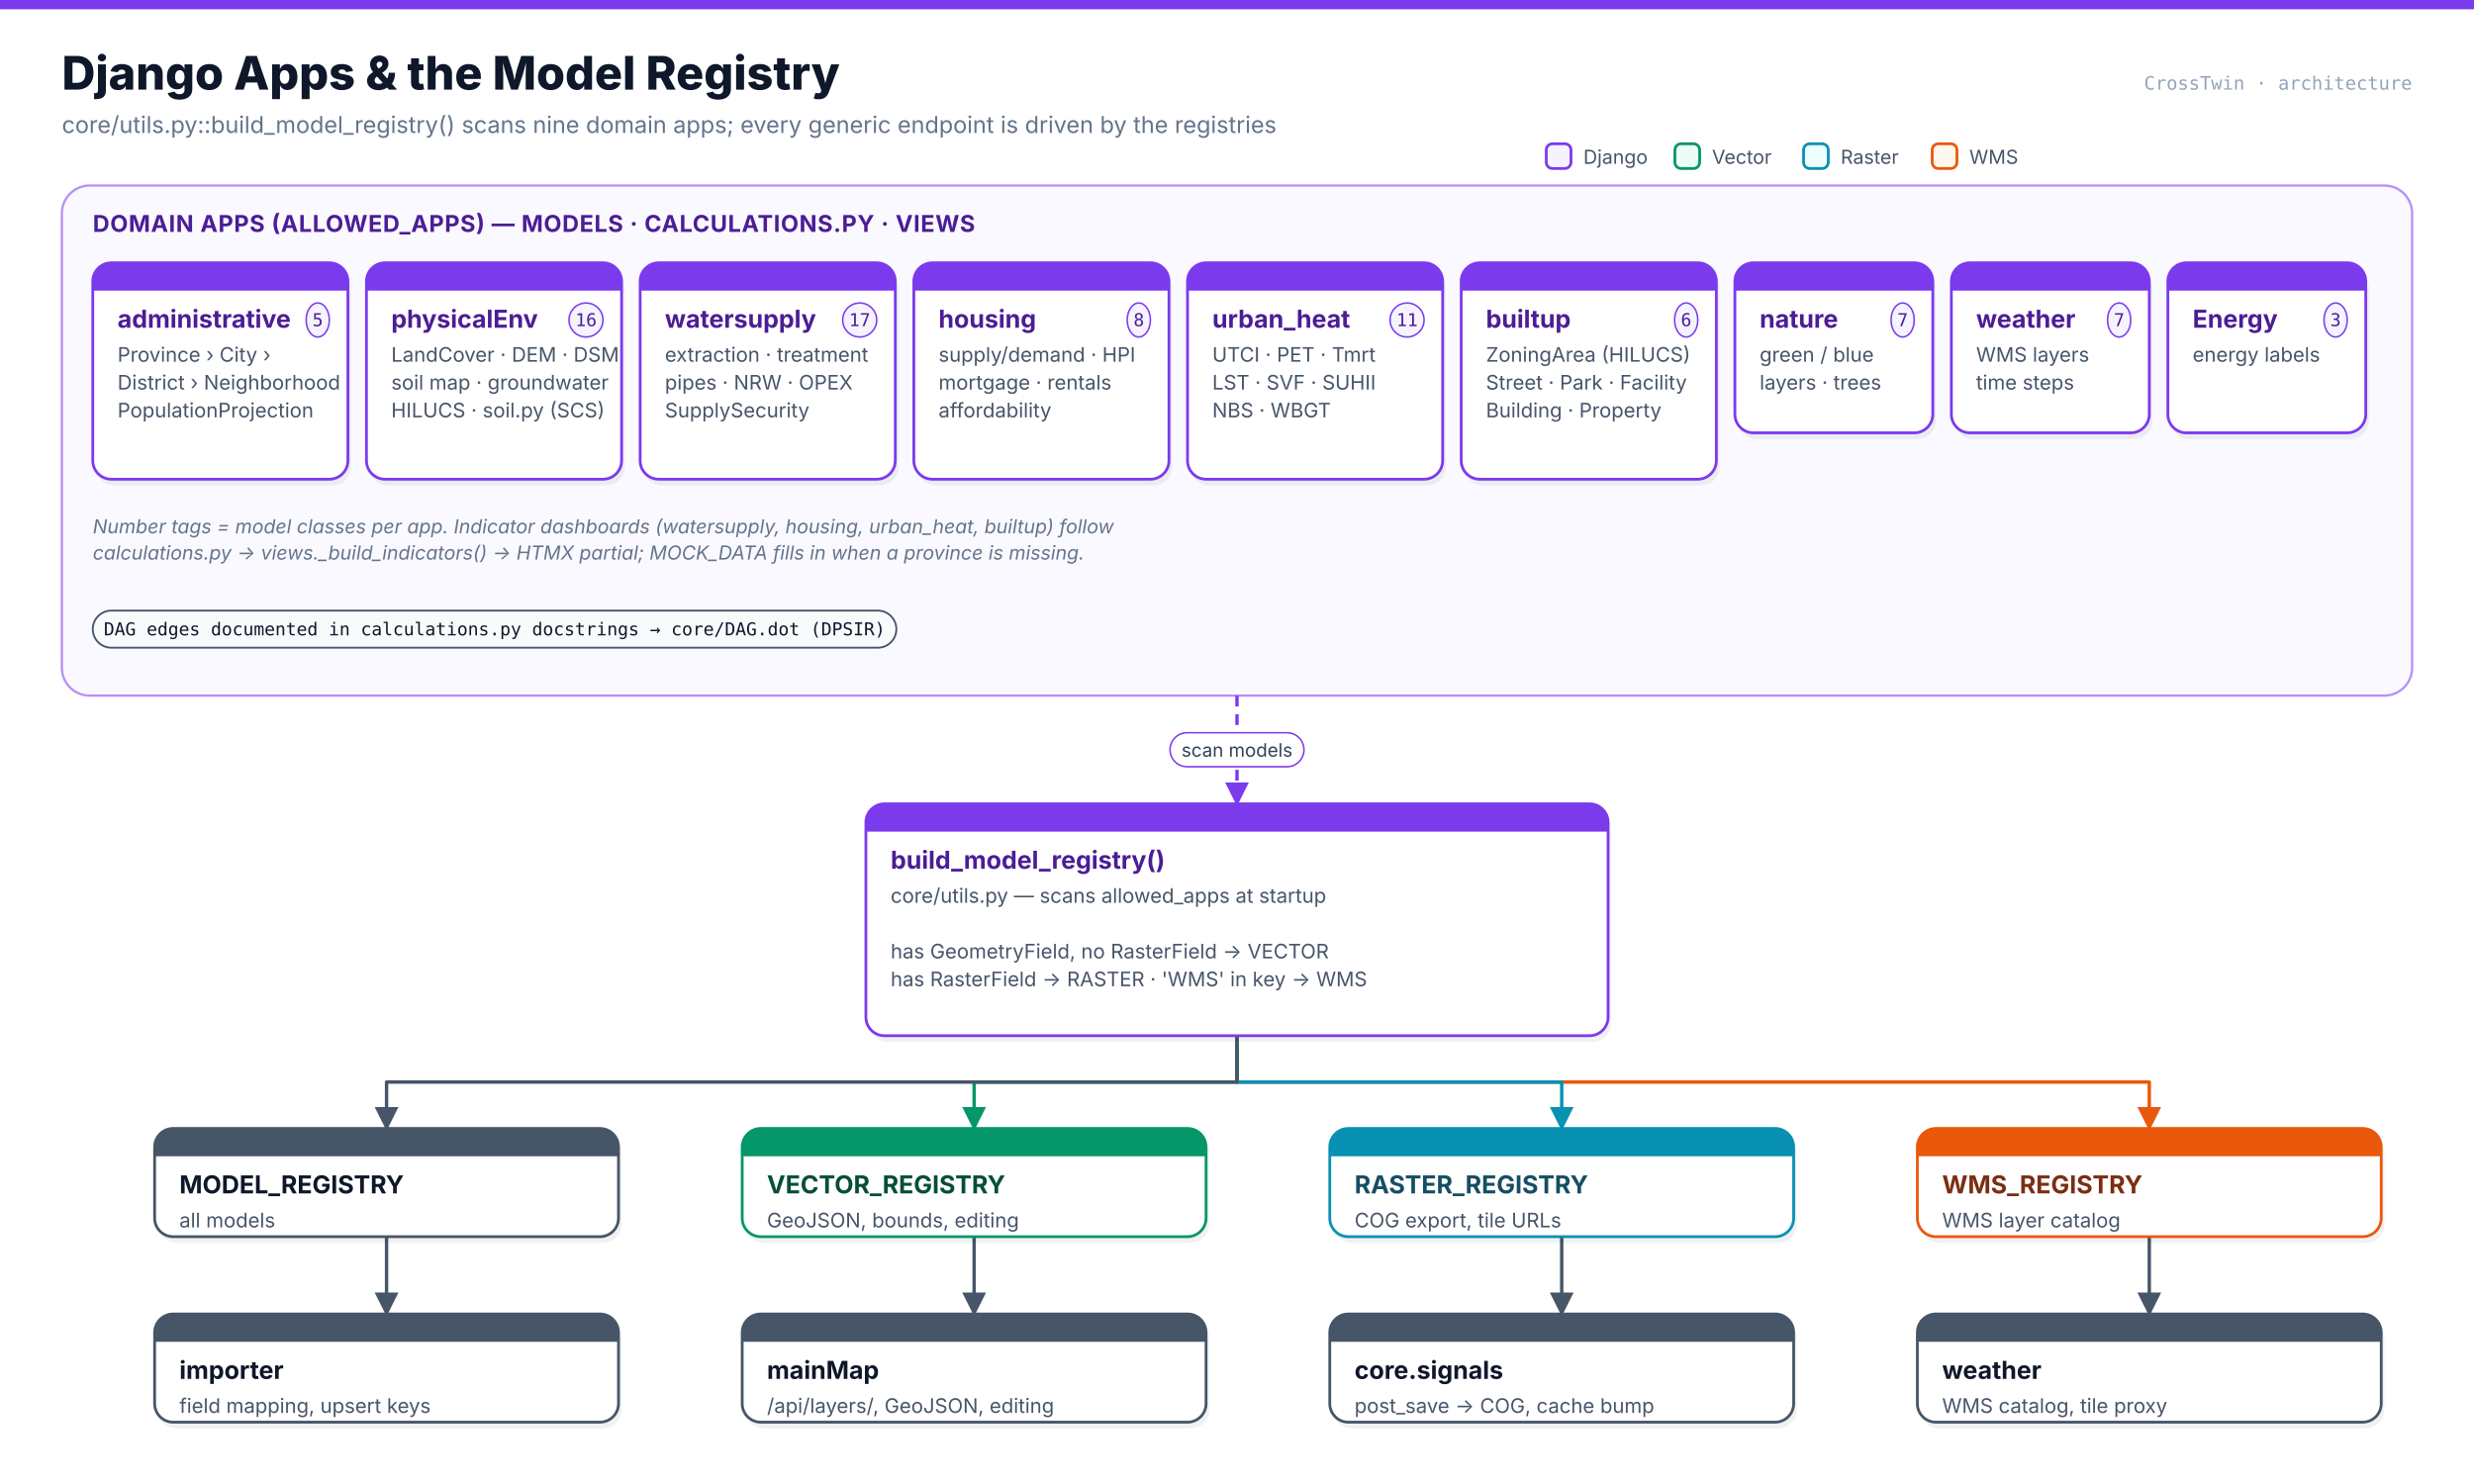
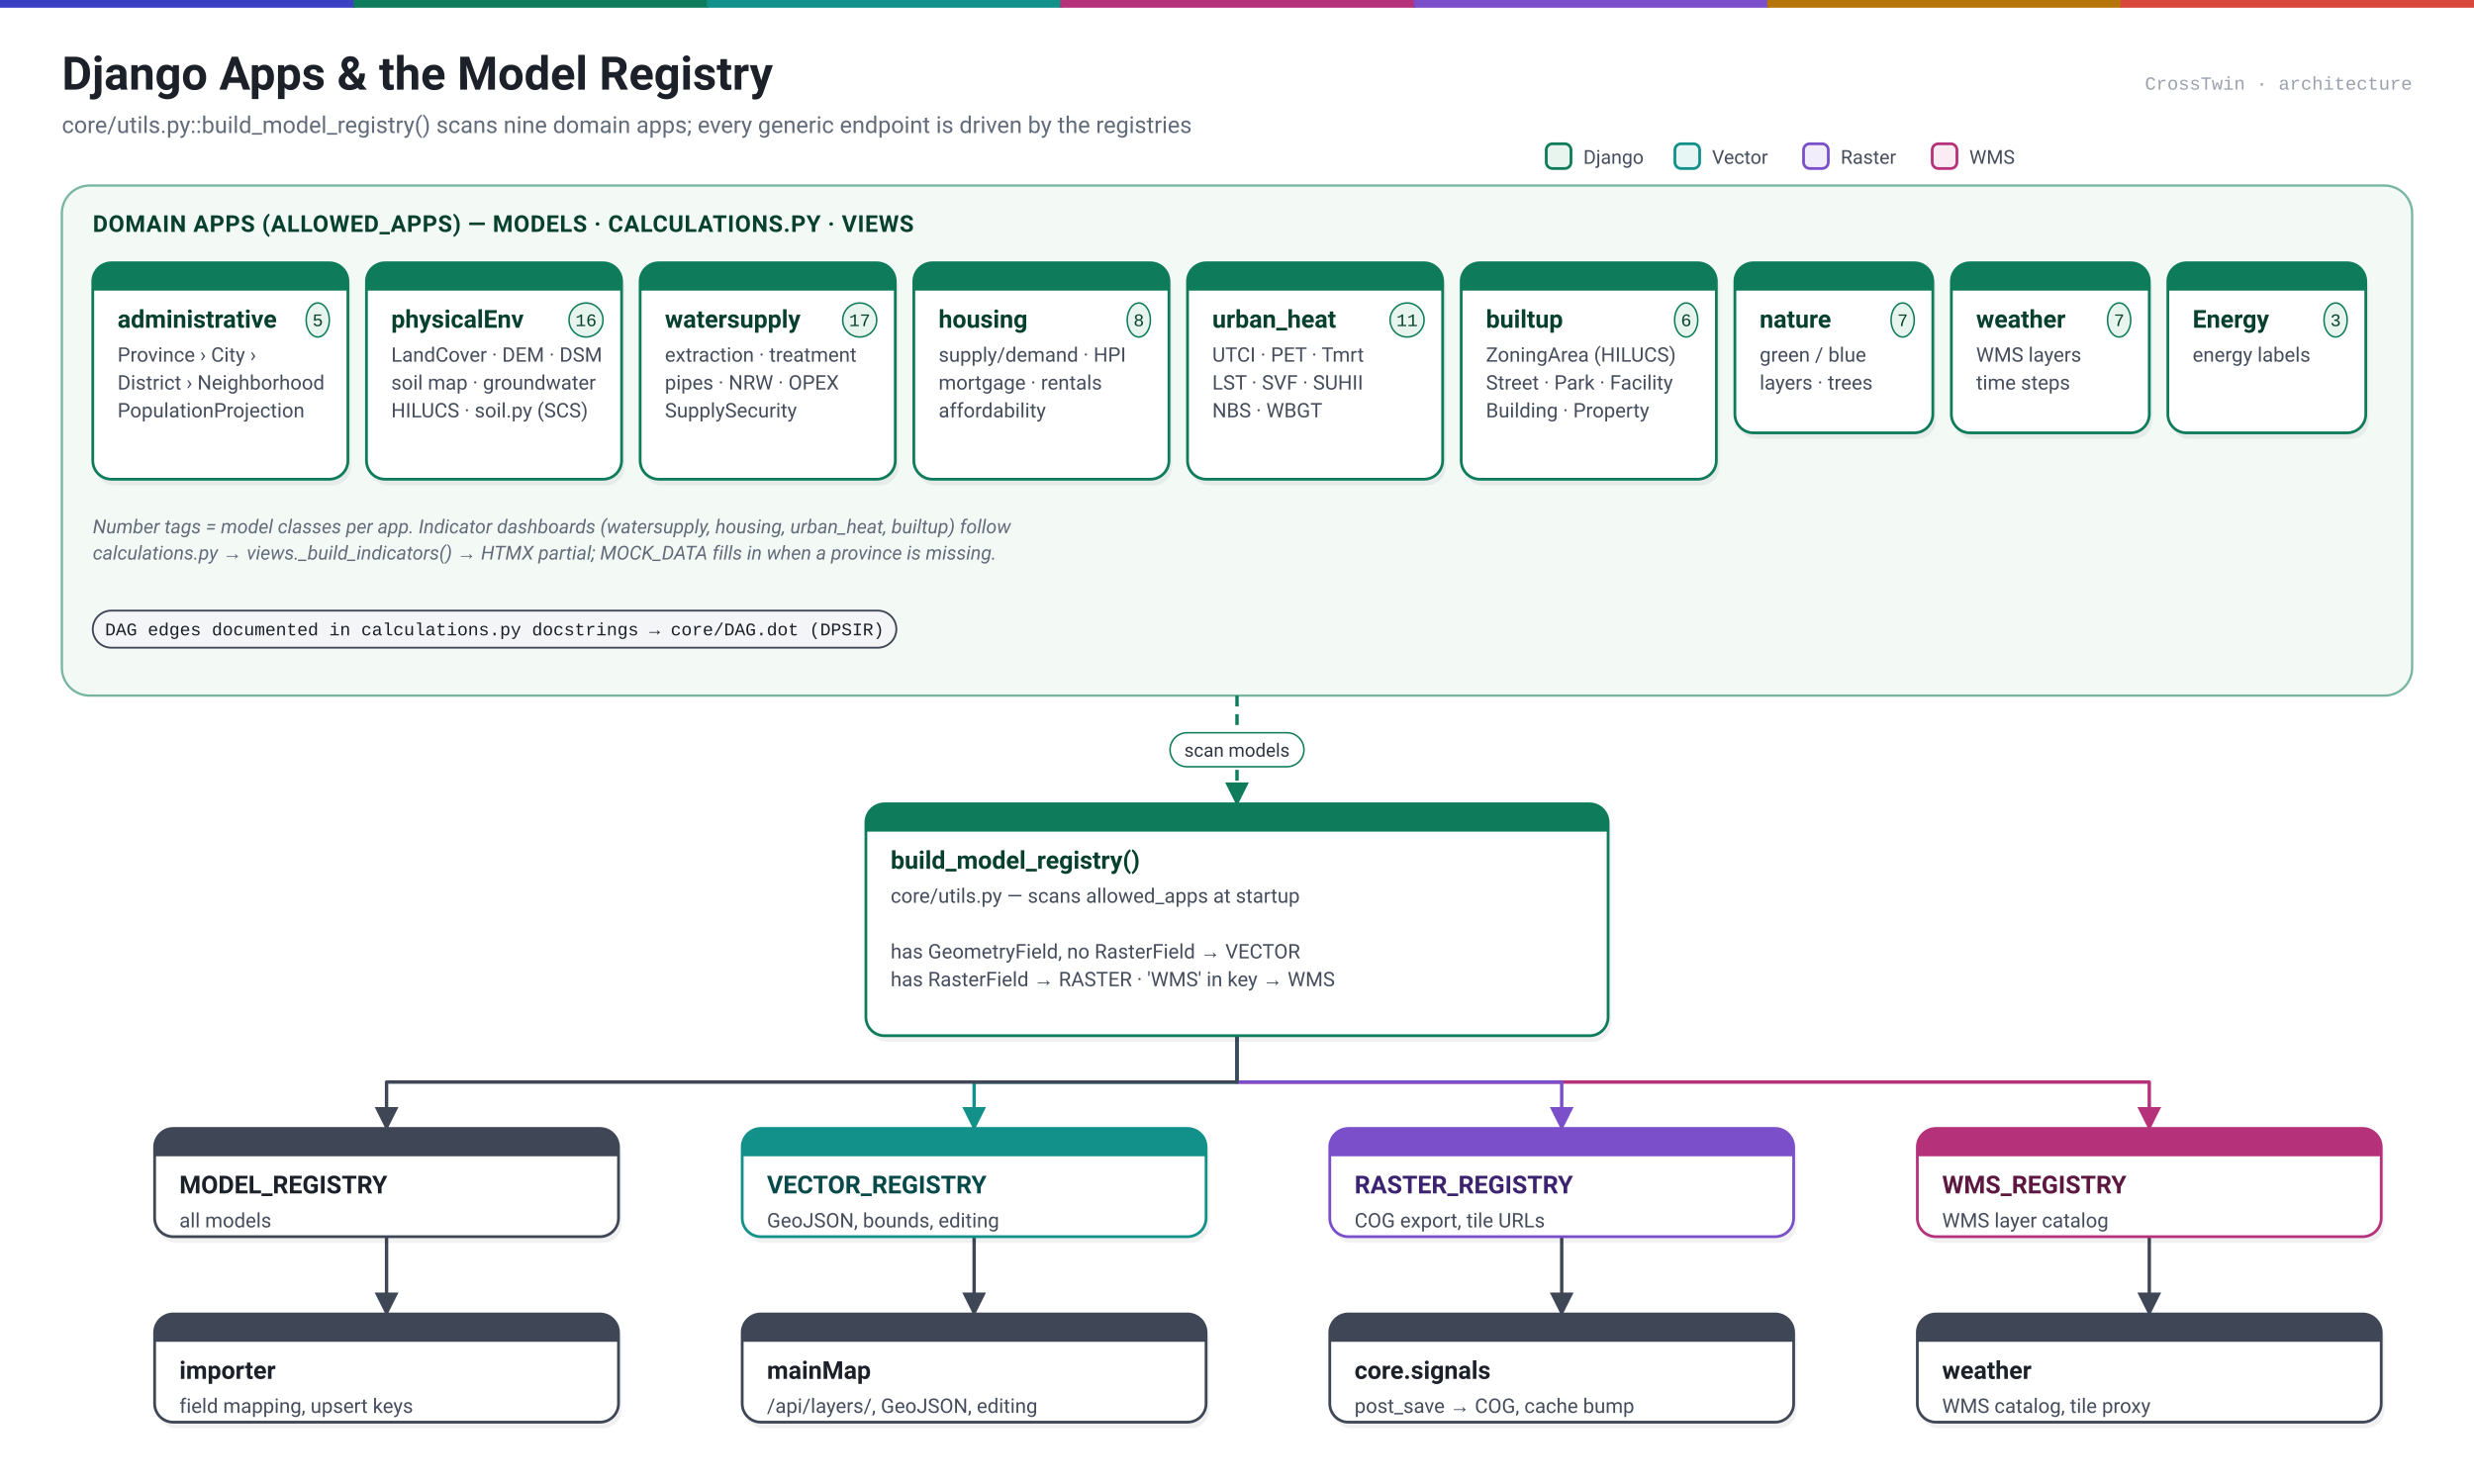
<svg xmlns="http://www.w3.org/2000/svg" viewBox="0 0 1600 960" width="1600" height="960" role="img" aria-label="Django Apps &amp; the Model Registry">
  <style>
-   .t { font-family:'Inter','Segoe UI',system-ui,-apple-system,sans-serif; }
-   .m { font-family:'IBM Plex Mono','Cascadia Code',Consolas,monospace; }
+   .t { font-family:'Roboto','Helvetica Neue','Arial',sans-serif; }
+   .m { font-family:'JetBrains Mono','Consolas','Courier New',monospace; }
  .flow { stroke-dasharray:7 5; animation:dash 1.2s linear infinite; }
  @keyframes dash { to { stroke-dashoffset:-24; } }
  @media (prefers-reduced-motion: reduce) { .flow { animation:none; } }
</style>
  <defs>
    <marker id="a-client" viewBox="0 0 10 10" refX="9" refY="5" markerWidth="7" markerHeight="7" orient="auto-start-reverse">
-       <path d="M0,0 L10,5 L0,10 z" fill="#2563eb" />
+       <path d="M0,0 L10,5 L0,10 z" fill="#3b3fc4" />
    </marker>
    <marker id="as-client" viewBox="0 0 10 10" refX="9" refY="5" markerWidth="7" markerHeight="7" orient="auto-start-reverse">
-       <path d="M0,0 L10,5 L0,10 z" fill="#2563eb" />
+       <path d="M0,0 L10,5 L0,10 z" fill="#3b3fc4" />
    </marker>
    <marker id="a-django" viewBox="0 0 10 10" refX="9" refY="5" markerWidth="7" markerHeight="7" orient="auto-start-reverse">
-       <path d="M0,0 L10,5 L0,10 z" fill="#7c3aed" />
+       <path d="M0,0 L10,5 L0,10 z" fill="#0e7c5a" />
    </marker>
    <marker id="as-django" viewBox="0 0 10 10" refX="9" refY="5" markerWidth="7" markerHeight="7" orient="auto-start-reverse">
-       <path d="M0,0 L10,5 L0,10 z" fill="#7c3aed" />
+       <path d="M0,0 L10,5 L0,10 z" fill="#0e7c5a" />
    </marker>
    <marker id="a-data" viewBox="0 0 10 10" refX="9" refY="5" markerWidth="7" markerHeight="7" orient="auto-start-reverse">
-       <path d="M0,0 L10,5 L0,10 z" fill="#059669" />
+       <path d="M0,0 L10,5 L0,10 z" fill="#12918a" />
    </marker>
    <marker id="as-data" viewBox="0 0 10 10" refX="9" refY="5" markerWidth="7" markerHeight="7" orient="auto-start-reverse">
-       <path d="M0,0 L10,5 L0,10 z" fill="#059669" />
+       <path d="M0,0 L10,5 L0,10 z" fill="#12918a" />
    </marker>
    <marker id="a-external" viewBox="0 0 10 10" refX="9" refY="5" markerWidth="7" markerHeight="7" orient="auto-start-reverse">
-       <path d="M0,0 L10,5 L0,10 z" fill="#ea580c" />
+       <path d="M0,0 L10,5 L0,10 z" fill="#b5317a" />
    </marker>
    <marker id="as-external" viewBox="0 0 10 10" refX="9" refY="5" markerWidth="7" markerHeight="7" orient="auto-start-reverse">
-       <path d="M0,0 L10,5 L0,10 z" fill="#ea580c" />
+       <path d="M0,0 L10,5 L0,10 z" fill="#b5317a" />
    </marker>
    <marker id="a-raster" viewBox="0 0 10 10" refX="9" refY="5" markerWidth="7" markerHeight="7" orient="auto-start-reverse">
-       <path d="M0,0 L10,5 L0,10 z" fill="#0891b2" />
+       <path d="M0,0 L10,5 L0,10 z" fill="#7b4fc9" />
    </marker>
    <marker id="as-raster" viewBox="0 0 10 10" refX="9" refY="5" markerWidth="7" markerHeight="7" orient="auto-start-reverse">
-       <path d="M0,0 L10,5 L0,10 z" fill="#0891b2" />
+       <path d="M0,0 L10,5 L0,10 z" fill="#7b4fc9" />
    </marker>
    <marker id="a-cache" viewBox="0 0 10 10" refX="9" refY="5" markerWidth="7" markerHeight="7" orient="auto-start-reverse">
-       <path d="M0,0 L10,5 L0,10 z" fill="#d97706" />
+       <path d="M0,0 L10,5 L0,10 z" fill="#b5750a" />
    </marker>
    <marker id="as-cache" viewBox="0 0 10 10" refX="9" refY="5" markerWidth="7" markerHeight="7" orient="auto-start-reverse">
-       <path d="M0,0 L10,5 L0,10 z" fill="#d97706" />
+       <path d="M0,0 L10,5 L0,10 z" fill="#b5750a" />
    </marker>
    <marker id="a-signal" viewBox="0 0 10 10" refX="9" refY="5" markerWidth="7" markerHeight="7" orient="auto-start-reverse">
-       <path d="M0,0 L10,5 L0,10 z" fill="#e11d48" />
+       <path d="M0,0 L10,5 L0,10 z" fill="#d9473a" />
    </marker>
    <marker id="as-signal" viewBox="0 0 10 10" refX="9" refY="5" markerWidth="7" markerHeight="7" orient="auto-start-reverse">
-       <path d="M0,0 L10,5 L0,10 z" fill="#e11d48" />
+       <path d="M0,0 L10,5 L0,10 z" fill="#d9473a" />
    </marker>
    <marker id="a-neutral" viewBox="0 0 10 10" refX="9" refY="5" markerWidth="7" markerHeight="7" orient="auto-start-reverse">
-       <path d="M0,0 L10,5 L0,10 z" fill="#475569" />
+       <path d="M0,0 L10,5 L0,10 z" fill="#3f4756" />
    </marker>
    <marker id="as-neutral" viewBox="0 0 10 10" refX="9" refY="5" markerWidth="7" markerHeight="7" orient="auto-start-reverse">
-       <path d="M0,0 L10,5 L0,10 z" fill="#475569" />
+       <path d="M0,0 L10,5 L0,10 z" fill="#3f4756" />
    </marker>
  </defs>
  <rect width="1600" height="960" fill="#ffffff" />
-   <rect width="1600" height="6" fill="#7c3aed" />
-   <text class="t" x="40" y="58" font-size="30" font-weight="800" fill="#0f172a">Django Apps &amp; the Model Registry</text>
-   <text class="t" x="40" y="86" font-size="15" fill="#64748b">core/utils.py::build_model_registry() scans nine domain apps; every generic endpoint is driven by the registries</text>
-   <text class="m" x="1560" y="58" font-size="12" fill="#94a3b8" text-anchor="end">CrossTwin · architecture</text>
-   <rect x="40" y="120" width="1520" height="330" rx="18" fill="#f5f3ff" fill-opacity="0.55" stroke="#7c3aed" stroke-opacity="0.55" stroke-width="1.5" />
-   <text class="t" x="60" y="150" font-size="15" font-weight="700" fill="#4c1d95" letter-spacing="0.4">DOMAIN APPS (ALLOWED_APPS)  —  MODELS · CALCULATIONS.PY · VIEWS</text>
-   <path d="M1390,800 L1390,850" fill="none" stroke="#475569" stroke-width="2.2" stroke-linejoin="round" marker-end="url(#a-neutral)" />
-   <path d="M1010,800 L1010,850" fill="none" stroke="#475569" stroke-width="2.2" stroke-linejoin="round" marker-end="url(#a-neutral)" />
-   <path d="M630,800 L630,850" fill="none" stroke="#475569" stroke-width="2.2" stroke-linejoin="round" marker-end="url(#a-neutral)" />
-   <path d="M250,800 L250,850" fill="none" stroke="#475569" stroke-width="2.2" stroke-linejoin="round" marker-end="url(#a-neutral)" />
-   <path d="M800,450 L800,520" fill="none" stroke="#7c3aed" stroke-width="2.2" stroke-linejoin="round" class="flow" marker-end="url(#a-django)" />
-   <path d="M800,670 L800,700 L1390,700 L1390,730" fill="none" stroke="#ea580c" stroke-width="2.2" stroke-linejoin="round" marker-end="url(#a-external)" />
-   <path d="M800,670 L800,700 L1010,700 L1010,730" fill="none" stroke="#0891b2" stroke-width="2.2" stroke-linejoin="round" marker-end="url(#a-raster)" />
-   <path d="M800,670 L800,700 L630,700 L630,730" fill="none" stroke="#059669" stroke-width="2.2" stroke-linejoin="round" marker-end="url(#a-data)" />
-   <path d="M800,670 L800,700 L250,700 L250,730" fill="none" stroke="#475569" stroke-width="2.2" stroke-linejoin="round" marker-end="url(#a-neutral)" />
-   <rect x="62" y="174" width="165" height="140" rx="12" fill="#0f172a" fill-opacity="0.06" />
-   <rect x="60" y="170" width="165" height="140" rx="12" fill="#fff" stroke="#7c3aed" stroke-width="1.8" />
-   <path d="M72,170 h141 a12,12 0 0 1 12,12 v6 h-165 v-6 a12,12 0 0 1 12,-12 z" fill="#7c3aed" />
-   <text class="t" x="76" y="212" font-size="16" font-weight="700" fill="#4c1d95">administrative</text>
-   <rect x="198" y="196" width="15" height="22" rx="11" fill="#f5f3ff" stroke="#7c3aed" stroke-width="1" />
-   <text class="m" x="205.5" y="211" font-size="11.5" fill="#4c1d95" text-anchor="middle">5</text>
-   <text class="t" x="76" y="234" font-size="13" fill="#475569">Province › City ›</text>
-   <text class="t" x="76" y="252" font-size="13" fill="#475569">District › Neighborhood</text>
-   <text class="t" x="76" y="270" font-size="13" fill="#475569">PopulationProjection</text>
-   <rect x="239" y="174" width="165" height="140" rx="12" fill="#0f172a" fill-opacity="0.06" />
-   <rect x="237" y="170" width="165" height="140" rx="12" fill="#fff" stroke="#7c3aed" stroke-width="1.8" />
-   <path d="M249,170 h141 a12,12 0 0 1 12,12 v6 h-165 v-6 a12,12 0 0 1 12,-12 z" fill="#7c3aed" />
-   <text class="t" x="253" y="212" font-size="16" font-weight="700" fill="#4c1d95">physicalEnv</text>
-   <rect x="368" y="196" width="22" height="22" rx="11" fill="#f5f3ff" stroke="#7c3aed" stroke-width="1" />
-   <text class="m" x="379.0" y="211" font-size="11.5" fill="#4c1d95" text-anchor="middle">16</text>
-   <text class="t" x="253" y="234" font-size="13" fill="#475569">LandCover · DEM · DSM</text>
-   <text class="t" x="253" y="252" font-size="13" fill="#475569">soil map · groundwater</text>
-   <text class="t" x="253" y="270" font-size="13" fill="#475569">HILUCS · soil.py (SCS)</text>
-   <rect x="416" y="174" width="165" height="140" rx="12" fill="#0f172a" fill-opacity="0.06" />
-   <rect x="414" y="170" width="165" height="140" rx="12" fill="#fff" stroke="#7c3aed" stroke-width="1.8" />
-   <path d="M426,170 h141 a12,12 0 0 1 12,12 v6 h-165 v-6 a12,12 0 0 1 12,-12 z" fill="#7c3aed" />
-   <text class="t" x="430" y="212" font-size="16" font-weight="700" fill="#4c1d95">watersupply</text>
-   <rect x="545" y="196" width="22" height="22" rx="11" fill="#f5f3ff" stroke="#7c3aed" stroke-width="1" />
-   <text class="m" x="556.0" y="211" font-size="11.5" fill="#4c1d95" text-anchor="middle">17</text>
-   <text class="t" x="430" y="234" font-size="13" fill="#475569">extraction · treatment</text>
-   <text class="t" x="430" y="252" font-size="13" fill="#475569">pipes · NRW · OPEX</text>
-   <text class="t" x="430" y="270" font-size="13" fill="#475569">SupplySecurity</text>
-   <rect x="593" y="174" width="165" height="140" rx="12" fill="#0f172a" fill-opacity="0.06" />
-   <rect x="591" y="170" width="165" height="140" rx="12" fill="#fff" stroke="#7c3aed" stroke-width="1.8" />
-   <path d="M603,170 h141 a12,12 0 0 1 12,12 v6 h-165 v-6 a12,12 0 0 1 12,-12 z" fill="#7c3aed" />
-   <text class="t" x="607" y="212" font-size="16" font-weight="700" fill="#4c1d95">housing</text>
-   <rect x="729" y="196" width="15" height="22" rx="11" fill="#f5f3ff" stroke="#7c3aed" stroke-width="1" />
-   <text class="m" x="736.5" y="211" font-size="11.5" fill="#4c1d95" text-anchor="middle">8</text>
-   <text class="t" x="607" y="234" font-size="13" fill="#475569">supply/demand · HPI</text>
-   <text class="t" x="607" y="252" font-size="13" fill="#475569">mortgage · rentals</text>
-   <text class="t" x="607" y="270" font-size="13" fill="#475569">affordability</text>
-   <rect x="770" y="174" width="165" height="140" rx="12" fill="#0f172a" fill-opacity="0.06" />
-   <rect x="768" y="170" width="165" height="140" rx="12" fill="#fff" stroke="#7c3aed" stroke-width="1.8" />
-   <path d="M780,170 h141 a12,12 0 0 1 12,12 v6 h-165 v-6 a12,12 0 0 1 12,-12 z" fill="#7c3aed" />
-   <text class="t" x="784" y="212" font-size="16" font-weight="700" fill="#4c1d95">urban_heat</text>
-   <rect x="899" y="196" width="22" height="22" rx="11" fill="#f5f3ff" stroke="#7c3aed" stroke-width="1" />
-   <text class="m" x="910.0" y="211" font-size="11.5" fill="#4c1d95" text-anchor="middle">11</text>
-   <text class="t" x="784" y="234" font-size="13" fill="#475569">UTCI · PET · Tmrt</text>
-   <text class="t" x="784" y="252" font-size="13" fill="#475569">LST · SVF · SUHII</text>
-   <text class="t" x="784" y="270" font-size="13" fill="#475569">NBS · WBGT</text>
-   <rect x="947" y="174" width="165" height="140" rx="12" fill="#0f172a" fill-opacity="0.06" />
-   <rect x="945" y="170" width="165" height="140" rx="12" fill="#fff" stroke="#7c3aed" stroke-width="1.8" />
-   <path d="M957,170 h141 a12,12 0 0 1 12,12 v6 h-165 v-6 a12,12 0 0 1 12,-12 z" fill="#7c3aed" />
-   <text class="t" x="961" y="212" font-size="16" font-weight="700" fill="#4c1d95">builtup</text>
-   <rect x="1083" y="196" width="15" height="22" rx="11" fill="#f5f3ff" stroke="#7c3aed" stroke-width="1" />
-   <text class="m" x="1090.5" y="211" font-size="11.5" fill="#4c1d95" text-anchor="middle">6</text>
-   <text class="t" x="961" y="234" font-size="13" fill="#475569">ZoningArea (HILUCS)</text>
-   <text class="t" x="961" y="252" font-size="13" fill="#475569">Street · Park · Facility</text>
-   <text class="t" x="961" y="270" font-size="13" fill="#475569">Building · Property</text>
-   <rect x="1124" y="174" width="128" height="110" rx="12" fill="#0f172a" fill-opacity="0.06" />
-   <rect x="1122" y="170" width="128" height="110" rx="12" fill="#fff" stroke="#7c3aed" stroke-width="1.8" />
-   <path d="M1134,170 h104 a12,12 0 0 1 12,12 v6 h-128 v-6 a12,12 0 0 1 12,-12 z" fill="#7c3aed" />
-   <text class="t" x="1138" y="212" font-size="16" font-weight="700" fill="#4c1d95">nature</text>
-   <rect x="1223" y="196" width="15" height="22" rx="11" fill="#f5f3ff" stroke="#7c3aed" stroke-width="1" />
-   <text class="m" x="1230.5" y="211" font-size="11.5" fill="#4c1d95" text-anchor="middle">7</text>
-   <text class="t" x="1138" y="234" font-size="13" fill="#475569">green / blue</text>
-   <text class="t" x="1138" y="252" font-size="13" fill="#475569">layers · trees</text>
-   <rect x="1264" y="174" width="128" height="110" rx="12" fill="#0f172a" fill-opacity="0.06" />
-   <rect x="1262" y="170" width="128" height="110" rx="12" fill="#fff" stroke="#7c3aed" stroke-width="1.8" />
-   <path d="M1274,170 h104 a12,12 0 0 1 12,12 v6 h-128 v-6 a12,12 0 0 1 12,-12 z" fill="#7c3aed" />
-   <text class="t" x="1278" y="212" font-size="16" font-weight="700" fill="#4c1d95">weather</text>
-   <rect x="1363" y="196" width="15" height="22" rx="11" fill="#f5f3ff" stroke="#7c3aed" stroke-width="1" />
-   <text class="m" x="1370.5" y="211" font-size="11.5" fill="#4c1d95" text-anchor="middle">7</text>
-   <text class="t" x="1278" y="234" font-size="13" fill="#475569">WMS layers</text>
-   <text class="t" x="1278" y="252" font-size="13" fill="#475569">time steps</text>
-   <rect x="1404" y="174" width="128" height="110" rx="12" fill="#0f172a" fill-opacity="0.06" />
-   <rect x="1402" y="170" width="128" height="110" rx="12" fill="#fff" stroke="#7c3aed" stroke-width="1.8" />
-   <path d="M1414,170 h104 a12,12 0 0 1 12,12 v6 h-128 v-6 a12,12 0 0 1 12,-12 z" fill="#7c3aed" />
-   <text class="t" x="1418" y="212" font-size="16" font-weight="700" fill="#4c1d95">Energy</text>
-   <rect x="1503" y="196" width="15" height="22" rx="11" fill="#f5f3ff" stroke="#7c3aed" stroke-width="1" />
-   <text class="m" x="1510.5" y="211" font-size="11.5" fill="#4c1d95" text-anchor="middle">3</text>
-   <text class="t" x="1418" y="234" font-size="13" fill="#475569">energy labels</text>
-   <rect x="60" y="395" width="519.7" height="24" rx="12" fill="#f8fafc" stroke="#475569" stroke-width="1.2" />
-   <text class="m" x="319.85" y="411" font-size="11.5" fill="#0f172a" text-anchor="middle">DAG edges documented in calculations.py docstrings → core/DAG.dot (DPSIR)</text>
-   <rect x="562" y="524" width="480" height="150" rx="12" fill="#0f172a" fill-opacity="0.06" />
-   <rect x="560" y="520" width="480" height="150" rx="12" fill="#fff" stroke="#7c3aed" stroke-width="1.8" />
-   <path d="M572,520 h456 a12,12 0 0 1 12,12 v6 h-480 v-6 a12,12 0 0 1 12,-12 z" fill="#7c3aed" />
-   <text class="t" x="576" y="562" font-size="16" font-weight="700" fill="#4c1d95">build_model_registry()</text>
-   <text class="t" x="576" y="584" font-size="13" fill="#475569">core/utils.py — scans allowed_apps at startup</text>
-   <text class="t" x="576" y="602" font-size="13" fill="#475569" />
-   <text class="t" x="576" y="620" font-size="13" fill="#475569">has GeometryField, no RasterField → VECTOR</text>
-   <text class="t" x="576" y="638" font-size="13" fill="#475569">has RasterField → RASTER  ·  'WMS' in key → WMS</text>
-   <rect x="102" y="734" width="300" height="70" rx="12" fill="#0f172a" fill-opacity="0.06" />
-   <rect x="100" y="730" width="300" height="70" rx="12" fill="#fff" stroke="#475569" stroke-width="1.8" />
-   <path d="M112,730 h276 a12,12 0 0 1 12,12 v6 h-300 v-6 a12,12 0 0 1 12,-12 z" fill="#475569" />
-   <text class="t" x="116" y="772" font-size="16" font-weight="700" fill="#0f172a">MODEL_REGISTRY</text>
-   <text class="t" x="116" y="794" font-size="13" fill="#475569">all models</text>
-   <rect x="482" y="734" width="300" height="70" rx="12" fill="#0f172a" fill-opacity="0.06" />
-   <rect x="480" y="730" width="300" height="70" rx="12" fill="#fff" stroke="#059669" stroke-width="1.8" />
-   <path d="M492,730 h276 a12,12 0 0 1 12,12 v6 h-300 v-6 a12,12 0 0 1 12,-12 z" fill="#059669" />
-   <text class="t" x="496" y="772" font-size="16" font-weight="700" fill="#064e3b">VECTOR_REGISTRY</text>
-   <text class="t" x="496" y="794" font-size="13" fill="#475569">GeoJSON, bounds, editing</text>
-   <rect x="862" y="734" width="300" height="70" rx="12" fill="#0f172a" fill-opacity="0.06" />
-   <rect x="860" y="730" width="300" height="70" rx="12" fill="#fff" stroke="#0891b2" stroke-width="1.8" />
-   <path d="M872,730 h276 a12,12 0 0 1 12,12 v6 h-300 v-6 a12,12 0 0 1 12,-12 z" fill="#0891b2" />
-   <text class="t" x="876" y="772" font-size="16" font-weight="700" fill="#164e63">RASTER_REGISTRY</text>
-   <text class="t" x="876" y="794" font-size="13" fill="#475569">COG export, tile URLs</text>
-   <rect x="1242" y="734" width="300" height="70" rx="12" fill="#0f172a" fill-opacity="0.06" />
-   <rect x="1240" y="730" width="300" height="70" rx="12" fill="#fff" stroke="#ea580c" stroke-width="1.8" />
-   <path d="M1252,730 h276 a12,12 0 0 1 12,12 v6 h-300 v-6 a12,12 0 0 1 12,-12 z" fill="#ea580c" />
-   <text class="t" x="1256" y="772" font-size="16" font-weight="700" fill="#7c2d12">WMS_REGISTRY</text>
-   <text class="t" x="1256" y="794" font-size="13" fill="#475569">WMS layer catalog</text>
-   <rect x="102" y="854" width="300" height="70" rx="12" fill="#0f172a" fill-opacity="0.06" />
-   <rect x="100" y="850" width="300" height="70" rx="12" fill="#fff" stroke="#475569" stroke-width="1.8" />
-   <path d="M112,850 h276 a12,12 0 0 1 12,12 v6 h-300 v-6 a12,12 0 0 1 12,-12 z" fill="#475569" />
-   <text class="t" x="116" y="892" font-size="16" font-weight="700" fill="#0f172a">importer</text>
-   <text class="t" x="116" y="914" font-size="13" fill="#475569">field mapping, upsert keys</text>
-   <rect x="482" y="854" width="300" height="70" rx="12" fill="#0f172a" fill-opacity="0.06" />
-   <rect x="480" y="850" width="300" height="70" rx="12" fill="#fff" stroke="#475569" stroke-width="1.8" />
-   <path d="M492,850 h276 a12,12 0 0 1 12,12 v6 h-300 v-6 a12,12 0 0 1 12,-12 z" fill="#475569" />
-   <text class="t" x="496" y="892" font-size="16" font-weight="700" fill="#0f172a">mainMap</text>
-   <text class="t" x="496" y="914" font-size="13" fill="#475569">/api/layers/, GeoJSON, editing</text>
-   <rect x="862" y="854" width="300" height="70" rx="12" fill="#0f172a" fill-opacity="0.06" />
-   <rect x="860" y="850" width="300" height="70" rx="12" fill="#fff" stroke="#475569" stroke-width="1.8" />
-   <path d="M872,850 h276 a12,12 0 0 1 12,12 v6 h-300 v-6 a12,12 0 0 1 12,-12 z" fill="#475569" />
-   <text class="t" x="876" y="892" font-size="16" font-weight="700" fill="#0f172a">core.signals</text>
-   <text class="t" x="876" y="914" font-size="13" fill="#475569">post_save → COG, cache bump</text>
-   <rect x="1242" y="854" width="300" height="70" rx="12" fill="#0f172a" fill-opacity="0.06" />
-   <rect x="1240" y="850" width="300" height="70" rx="12" fill="#fff" stroke="#475569" stroke-width="1.8" />
-   <path d="M1252,850 h276 a12,12 0 0 1 12,12 v6 h-300 v-6 a12,12 0 0 1 12,-12 z" fill="#475569" />
-   <text class="t" x="1256" y="892" font-size="16" font-weight="700" fill="#0f172a">weather</text>
-   <text class="t" x="1256" y="914" font-size="13" fill="#475569">WMS catalog, tile proxy</text>
-   <text class="t" x="60" y="345" font-size="12.5" fill="#64748b" font-style="italic">Number tags = model classes per app. Indicator dashboards (watersupply, housing, urban_heat, builtup) follow</text>
-   <text class="t" x="60" y="362" font-size="12.5" fill="#64748b" font-style="italic">calculations.py → views._build_indicators() → HTMX partial; MOCK_DATA fills in when a province is missing.</text>
-   <rect x="756.7" y="474.0" width="86.6" height="22" rx="11" fill="#fff" stroke="#7c3aed" stroke-width="1" />
-   <text class="t" x="800.0" y="489.5" font-size="12" fill="#334155" text-anchor="middle">scan models</text>
-   <rect x="1000" y="93" width="16" height="16" rx="4" fill="#f5f3ff" stroke="#7c3aed" stroke-width="1.8" />
-   <text class="t" x="1024" y="106" font-size="12.5" fill="#475569">Django</text>
-   <rect x="1083.2" y="93" width="16" height="16" rx="4" fill="#ecfdf5" stroke="#059669" stroke-width="1.8" />
-   <text class="t" x="1107.2" y="106" font-size="12.5" fill="#475569">Vector</text>
-   <rect x="1166.4" y="93" width="16" height="16" rx="4" fill="#ecfeff" stroke="#0891b2" stroke-width="1.8" />
-   <text class="t" x="1190.4" y="106" font-size="12.5" fill="#475569">Raster</text>
-   <rect x="1249.6" y="93" width="16" height="16" rx="4" fill="#fff7ed" stroke="#ea580c" stroke-width="1.8" />
-   <text class="t" x="1273.6" y="106" font-size="12.5" fill="#475569">WMS</text>
+   <rect x="0.0" width="229.6" height="5" fill="#3b3fc4" />
+   <rect x="228.6" width="229.6" height="5" fill="#0e7c5a" />
+   <rect x="457.1" width="229.6" height="5" fill="#12918a" />
+   <rect x="685.7" width="229.6" height="5" fill="#b5317a" />
+   <rect x="914.3" width="229.6" height="5" fill="#7b4fc9" />
+   <rect x="1142.9" width="229.6" height="5" fill="#b5750a" />
+   <rect x="1371.4" width="229.6" height="5" fill="#d9473a" />
+   <text class="t" x="40" y="58" font-size="30" font-weight="600" fill="#1b2029">Django Apps &amp; the Model Registry</text>
+   <text class="t" x="40" y="86" font-size="15" fill="#626b7a">core/utils.py::build_model_registry() scans nine domain apps; every generic endpoint is driven by the registries</text>
+   <text class="m" x="1560" y="58" font-size="12" fill="#9aa1ad" text-anchor="end">CrossTwin · architecture</text>
+   <rect x="40" y="120" width="1520" height="330" rx="18" fill="#e8f5ef" fill-opacity="0.55" stroke="#0e7c5a" stroke-opacity="0.55" stroke-width="1.5" />
+   <text class="t" x="60" y="150" font-size="15" font-weight="700" fill="#07402e" letter-spacing="0.4">DOMAIN APPS (ALLOWED_APPS)  —  MODELS · CALCULATIONS.PY · VIEWS</text>
+   <path d="M1390,800 L1390,850" fill="none" stroke="#3f4756" stroke-width="2.2" stroke-linejoin="round" marker-end="url(#a-neutral)" />
+   <path d="M1010,800 L1010,850" fill="none" stroke="#3f4756" stroke-width="2.2" stroke-linejoin="round" marker-end="url(#a-neutral)" />
+   <path d="M630,800 L630,850" fill="none" stroke="#3f4756" stroke-width="2.2" stroke-linejoin="round" marker-end="url(#a-neutral)" />
+   <path d="M250,800 L250,850" fill="none" stroke="#3f4756" stroke-width="2.2" stroke-linejoin="round" marker-end="url(#a-neutral)" />
+   <path d="M800,450 L800,520" fill="none" stroke="#0e7c5a" stroke-width="2.2" stroke-linejoin="round" class="flow" marker-end="url(#a-django)" />
+   <path d="M800,670 L800,700 L1390,700 L1390,730" fill="none" stroke="#b5317a" stroke-width="2.2" stroke-linejoin="round" marker-end="url(#a-external)" />
+   <path d="M800,670 L800,700 L1010,700 L1010,730" fill="none" stroke="#7b4fc9" stroke-width="2.2" stroke-linejoin="round" marker-end="url(#a-raster)" />
+   <path d="M800,670 L800,700 L630,700 L630,730" fill="none" stroke="#12918a" stroke-width="2.2" stroke-linejoin="round" marker-end="url(#a-data)" />
+   <path d="M800,670 L800,700 L250,700 L250,730" fill="none" stroke="#3f4756" stroke-width="2.2" stroke-linejoin="round" marker-end="url(#a-neutral)" />
+   <rect x="62" y="174" width="165" height="140" rx="12" fill="#1b2029" fill-opacity="0.06" />
+   <rect x="60" y="170" width="165" height="140" rx="12" fill="#fff" stroke="#0e7c5a" stroke-width="1.8" />
+   <path d="M72,170 h141 a12,12 0 0 1 12,12 v6 h-165 v-6 a12,12 0 0 1 12,-12 z" fill="#0e7c5a" />
+   <text class="t" x="76" y="212" font-size="16" font-weight="700" fill="#07402e">administrative</text>
+   <rect x="198" y="196" width="15" height="22" rx="11" fill="#e8f5ef" stroke="#0e7c5a" stroke-width="1" />
+   <text class="m" x="205.5" y="211" font-size="11.5" fill="#07402e" text-anchor="middle">5</text>
+   <text class="t" x="76" y="234" font-size="13" fill="#454d5c">Province › City ›</text>
+   <text class="t" x="76" y="252" font-size="13" fill="#454d5c">District › Neighborhood</text>
+   <text class="t" x="76" y="270" font-size="13" fill="#454d5c">PopulationProjection</text>
+   <rect x="239" y="174" width="165" height="140" rx="12" fill="#1b2029" fill-opacity="0.06" />
+   <rect x="237" y="170" width="165" height="140" rx="12" fill="#fff" stroke="#0e7c5a" stroke-width="1.8" />
+   <path d="M249,170 h141 a12,12 0 0 1 12,12 v6 h-165 v-6 a12,12 0 0 1 12,-12 z" fill="#0e7c5a" />
+   <text class="t" x="253" y="212" font-size="16" font-weight="700" fill="#07402e">physicalEnv</text>
+   <rect x="368" y="196" width="22" height="22" rx="11" fill="#e8f5ef" stroke="#0e7c5a" stroke-width="1" />
+   <text class="m" x="379.0" y="211" font-size="11.5" fill="#07402e" text-anchor="middle">16</text>
+   <text class="t" x="253" y="234" font-size="13" fill="#454d5c">LandCover · DEM · DSM</text>
+   <text class="t" x="253" y="252" font-size="13" fill="#454d5c">soil map · groundwater</text>
+   <text class="t" x="253" y="270" font-size="13" fill="#454d5c">HILUCS · soil.py (SCS)</text>
+   <rect x="416" y="174" width="165" height="140" rx="12" fill="#1b2029" fill-opacity="0.06" />
+   <rect x="414" y="170" width="165" height="140" rx="12" fill="#fff" stroke="#0e7c5a" stroke-width="1.8" />
+   <path d="M426,170 h141 a12,12 0 0 1 12,12 v6 h-165 v-6 a12,12 0 0 1 12,-12 z" fill="#0e7c5a" />
+   <text class="t" x="430" y="212" font-size="16" font-weight="700" fill="#07402e">watersupply</text>
+   <rect x="545" y="196" width="22" height="22" rx="11" fill="#e8f5ef" stroke="#0e7c5a" stroke-width="1" />
+   <text class="m" x="556.0" y="211" font-size="11.5" fill="#07402e" text-anchor="middle">17</text>
+   <text class="t" x="430" y="234" font-size="13" fill="#454d5c">extraction · treatment</text>
+   <text class="t" x="430" y="252" font-size="13" fill="#454d5c">pipes · NRW · OPEX</text>
+   <text class="t" x="430" y="270" font-size="13" fill="#454d5c">SupplySecurity</text>
+   <rect x="593" y="174" width="165" height="140" rx="12" fill="#1b2029" fill-opacity="0.06" />
+   <rect x="591" y="170" width="165" height="140" rx="12" fill="#fff" stroke="#0e7c5a" stroke-width="1.8" />
+   <path d="M603,170 h141 a12,12 0 0 1 12,12 v6 h-165 v-6 a12,12 0 0 1 12,-12 z" fill="#0e7c5a" />
+   <text class="t" x="607" y="212" font-size="16" font-weight="700" fill="#07402e">housing</text>
+   <rect x="729" y="196" width="15" height="22" rx="11" fill="#e8f5ef" stroke="#0e7c5a" stroke-width="1" />
+   <text class="m" x="736.5" y="211" font-size="11.5" fill="#07402e" text-anchor="middle">8</text>
+   <text class="t" x="607" y="234" font-size="13" fill="#454d5c">supply/demand · HPI</text>
+   <text class="t" x="607" y="252" font-size="13" fill="#454d5c">mortgage · rentals</text>
+   <text class="t" x="607" y="270" font-size="13" fill="#454d5c">affordability</text>
+   <rect x="770" y="174" width="165" height="140" rx="12" fill="#1b2029" fill-opacity="0.06" />
+   <rect x="768" y="170" width="165" height="140" rx="12" fill="#fff" stroke="#0e7c5a" stroke-width="1.8" />
+   <path d="M780,170 h141 a12,12 0 0 1 12,12 v6 h-165 v-6 a12,12 0 0 1 12,-12 z" fill="#0e7c5a" />
+   <text class="t" x="784" y="212" font-size="16" font-weight="700" fill="#07402e">urban_heat</text>
+   <rect x="899" y="196" width="22" height="22" rx="11" fill="#e8f5ef" stroke="#0e7c5a" stroke-width="1" />
+   <text class="m" x="910.0" y="211" font-size="11.5" fill="#07402e" text-anchor="middle">11</text>
+   <text class="t" x="784" y="234" font-size="13" fill="#454d5c">UTCI · PET · Tmrt</text>
+   <text class="t" x="784" y="252" font-size="13" fill="#454d5c">LST · SVF · SUHII</text>
+   <text class="t" x="784" y="270" font-size="13" fill="#454d5c">NBS · WBGT</text>
+   <rect x="947" y="174" width="165" height="140" rx="12" fill="#1b2029" fill-opacity="0.06" />
+   <rect x="945" y="170" width="165" height="140" rx="12" fill="#fff" stroke="#0e7c5a" stroke-width="1.8" />
+   <path d="M957,170 h141 a12,12 0 0 1 12,12 v6 h-165 v-6 a12,12 0 0 1 12,-12 z" fill="#0e7c5a" />
+   <text class="t" x="961" y="212" font-size="16" font-weight="700" fill="#07402e">builtup</text>
+   <rect x="1083" y="196" width="15" height="22" rx="11" fill="#e8f5ef" stroke="#0e7c5a" stroke-width="1" />
+   <text class="m" x="1090.5" y="211" font-size="11.5" fill="#07402e" text-anchor="middle">6</text>
+   <text class="t" x="961" y="234" font-size="13" fill="#454d5c">ZoningArea (HILUCS)</text>
+   <text class="t" x="961" y="252" font-size="13" fill="#454d5c">Street · Park · Facility</text>
+   <text class="t" x="961" y="270" font-size="13" fill="#454d5c">Building · Property</text>
+   <rect x="1124" y="174" width="128" height="110" rx="12" fill="#1b2029" fill-opacity="0.06" />
+   <rect x="1122" y="170" width="128" height="110" rx="12" fill="#fff" stroke="#0e7c5a" stroke-width="1.8" />
+   <path d="M1134,170 h104 a12,12 0 0 1 12,12 v6 h-128 v-6 a12,12 0 0 1 12,-12 z" fill="#0e7c5a" />
+   <text class="t" x="1138" y="212" font-size="16" font-weight="700" fill="#07402e">nature</text>
+   <rect x="1223" y="196" width="15" height="22" rx="11" fill="#e8f5ef" stroke="#0e7c5a" stroke-width="1" />
+   <text class="m" x="1230.5" y="211" font-size="11.5" fill="#07402e" text-anchor="middle">7</text>
+   <text class="t" x="1138" y="234" font-size="13" fill="#454d5c">green / blue</text>
+   <text class="t" x="1138" y="252" font-size="13" fill="#454d5c">layers · trees</text>
+   <rect x="1264" y="174" width="128" height="110" rx="12" fill="#1b2029" fill-opacity="0.06" />
+   <rect x="1262" y="170" width="128" height="110" rx="12" fill="#fff" stroke="#0e7c5a" stroke-width="1.8" />
+   <path d="M1274,170 h104 a12,12 0 0 1 12,12 v6 h-128 v-6 a12,12 0 0 1 12,-12 z" fill="#0e7c5a" />
+   <text class="t" x="1278" y="212" font-size="16" font-weight="700" fill="#07402e">weather</text>
+   <rect x="1363" y="196" width="15" height="22" rx="11" fill="#e8f5ef" stroke="#0e7c5a" stroke-width="1" />
+   <text class="m" x="1370.5" y="211" font-size="11.5" fill="#07402e" text-anchor="middle">7</text>
+   <text class="t" x="1278" y="234" font-size="13" fill="#454d5c">WMS layers</text>
+   <text class="t" x="1278" y="252" font-size="13" fill="#454d5c">time steps</text>
+   <rect x="1404" y="174" width="128" height="110" rx="12" fill="#1b2029" fill-opacity="0.06" />
+   <rect x="1402" y="170" width="128" height="110" rx="12" fill="#fff" stroke="#0e7c5a" stroke-width="1.8" />
+   <path d="M1414,170 h104 a12,12 0 0 1 12,12 v6 h-128 v-6 a12,12 0 0 1 12,-12 z" fill="#0e7c5a" />
+   <text class="t" x="1418" y="212" font-size="16" font-weight="700" fill="#07402e">Energy</text>
+   <rect x="1503" y="196" width="15" height="22" rx="11" fill="#e8f5ef" stroke="#0e7c5a" stroke-width="1" />
+   <text class="m" x="1510.5" y="211" font-size="11.5" fill="#07402e" text-anchor="middle">3</text>
+   <text class="t" x="1418" y="234" font-size="13" fill="#454d5c">energy labels</text>
+   <rect x="60" y="395" width="519.7" height="24" rx="12" fill="#f4f5f7" stroke="#3f4756" stroke-width="1.2" />
+   <text class="m" x="319.85" y="411" font-size="11.5" fill="#1b2029" text-anchor="middle">DAG edges documented in calculations.py docstrings → core/DAG.dot (DPSIR)</text>
+   <rect x="562" y="524" width="480" height="150" rx="12" fill="#1b2029" fill-opacity="0.06" />
+   <rect x="560" y="520" width="480" height="150" rx="12" fill="#fff" stroke="#0e7c5a" stroke-width="1.8" />
+   <path d="M572,520 h456 a12,12 0 0 1 12,12 v6 h-480 v-6 a12,12 0 0 1 12,-12 z" fill="#0e7c5a" />
+   <text class="t" x="576" y="562" font-size="16" font-weight="700" fill="#07402e">build_model_registry()</text>
+   <text class="t" x="576" y="584" font-size="13" fill="#454d5c">core/utils.py — scans allowed_apps at startup</text>
+   <text class="t" x="576" y="602" font-size="13" fill="#454d5c" />
+   <text class="t" x="576" y="620" font-size="13" fill="#454d5c">has GeometryField, no RasterField → VECTOR</text>
+   <text class="t" x="576" y="638" font-size="13" fill="#454d5c">has RasterField → RASTER  ·  'WMS' in key → WMS</text>
+   <rect x="102" y="734" width="300" height="70" rx="12" fill="#1b2029" fill-opacity="0.06" />
+   <rect x="100" y="730" width="300" height="70" rx="12" fill="#fff" stroke="#3f4756" stroke-width="1.8" />
+   <path d="M112,730 h276 a12,12 0 0 1 12,12 v6 h-300 v-6 a12,12 0 0 1 12,-12 z" fill="#3f4756" />
+   <text class="t" x="116" y="772" font-size="16" font-weight="700" fill="#1b2029">MODEL_REGISTRY</text>
+   <text class="t" x="116" y="794" font-size="13" fill="#454d5c">all models</text>
+   <rect x="482" y="734" width="300" height="70" rx="12" fill="#1b2029" fill-opacity="0.06" />
+   <rect x="480" y="730" width="300" height="70" rx="12" fill="#fff" stroke="#12918a" stroke-width="1.8" />
+   <path d="M492,730 h276 a12,12 0 0 1 12,12 v6 h-300 v-6 a12,12 0 0 1 12,-12 z" fill="#12918a" />
+   <text class="t" x="496" y="772" font-size="16" font-weight="700" fill="#08494a">VECTOR_REGISTRY</text>
+   <text class="t" x="496" y="794" font-size="13" fill="#454d5c">GeoJSON, bounds, editing</text>
+   <rect x="862" y="734" width="300" height="70" rx="12" fill="#1b2029" fill-opacity="0.06" />
+   <rect x="860" y="730" width="300" height="70" rx="12" fill="#fff" stroke="#7b4fc9" stroke-width="1.8" />
+   <path d="M872,730 h276 a12,12 0 0 1 12,12 v6 h-300 v-6 a12,12 0 0 1 12,-12 z" fill="#7b4fc9" />
+   <text class="t" x="876" y="772" font-size="16" font-weight="700" fill="#3c2370">RASTER_REGISTRY</text>
+   <text class="t" x="876" y="794" font-size="13" fill="#454d5c">COG export, tile URLs</text>
+   <rect x="1242" y="734" width="300" height="70" rx="12" fill="#1b2029" fill-opacity="0.06" />
+   <rect x="1240" y="730" width="300" height="70" rx="12" fill="#fff" stroke="#b5317a" stroke-width="1.8" />
+   <path d="M1252,730 h276 a12,12 0 0 1 12,12 v6 h-300 v-6 a12,12 0 0 1 12,-12 z" fill="#b5317a" />
+   <text class="t" x="1256" y="772" font-size="16" font-weight="700" fill="#5c1840">WMS_REGISTRY</text>
+   <text class="t" x="1256" y="794" font-size="13" fill="#454d5c">WMS layer catalog</text>
+   <rect x="102" y="854" width="300" height="70" rx="12" fill="#1b2029" fill-opacity="0.06" />
+   <rect x="100" y="850" width="300" height="70" rx="12" fill="#fff" stroke="#3f4756" stroke-width="1.8" />
+   <path d="M112,850 h276 a12,12 0 0 1 12,12 v6 h-300 v-6 a12,12 0 0 1 12,-12 z" fill="#3f4756" />
+   <text class="t" x="116" y="892" font-size="16" font-weight="700" fill="#1b2029">importer</text>
+   <text class="t" x="116" y="914" font-size="13" fill="#454d5c">field mapping, upsert keys</text>
+   <rect x="482" y="854" width="300" height="70" rx="12" fill="#1b2029" fill-opacity="0.06" />
+   <rect x="480" y="850" width="300" height="70" rx="12" fill="#fff" stroke="#3f4756" stroke-width="1.8" />
+   <path d="M492,850 h276 a12,12 0 0 1 12,12 v6 h-300 v-6 a12,12 0 0 1 12,-12 z" fill="#3f4756" />
+   <text class="t" x="496" y="892" font-size="16" font-weight="700" fill="#1b2029">mainMap</text>
+   <text class="t" x="496" y="914" font-size="13" fill="#454d5c">/api/layers/, GeoJSON, editing</text>
+   <rect x="862" y="854" width="300" height="70" rx="12" fill="#1b2029" fill-opacity="0.06" />
+   <rect x="860" y="850" width="300" height="70" rx="12" fill="#fff" stroke="#3f4756" stroke-width="1.8" />
+   <path d="M872,850 h276 a12,12 0 0 1 12,12 v6 h-300 v-6 a12,12 0 0 1 12,-12 z" fill="#3f4756" />
+   <text class="t" x="876" y="892" font-size="16" font-weight="700" fill="#1b2029">core.signals</text>
+   <text class="t" x="876" y="914" font-size="13" fill="#454d5c">post_save → COG, cache bump</text>
+   <rect x="1242" y="854" width="300" height="70" rx="12" fill="#1b2029" fill-opacity="0.06" />
+   <rect x="1240" y="850" width="300" height="70" rx="12" fill="#fff" stroke="#3f4756" stroke-width="1.8" />
+   <path d="M1252,850 h276 a12,12 0 0 1 12,12 v6 h-300 v-6 a12,12 0 0 1 12,-12 z" fill="#3f4756" />
+   <text class="t" x="1256" y="892" font-size="16" font-weight="700" fill="#1b2029">weather</text>
+   <text class="t" x="1256" y="914" font-size="13" fill="#454d5c">WMS catalog, tile proxy</text>
+   <text class="t" x="60" y="345" font-size="12.5" fill="#626b7a" font-style="italic">Number tags = model classes per app. Indicator dashboards (watersupply, housing, urban_heat, builtup) follow</text>
+   <text class="t" x="60" y="362" font-size="12.5" fill="#626b7a" font-style="italic">calculations.py → views._build_indicators() → HTMX partial; MOCK_DATA fills in when a province is missing.</text>
+   <rect x="756.7" y="474.0" width="86.6" height="22" rx="11" fill="#fff" stroke="#0e7c5a" stroke-width="1" />
+   <text class="t" x="800.0" y="489.5" font-size="12" fill="#2f3542" text-anchor="middle">scan models</text>
+   <rect x="1000" y="93" width="16" height="16" rx="4" fill="#e8f5ef" stroke="#0e7c5a" stroke-width="1.8" />
+   <text class="t" x="1024" y="106" font-size="12.5" fill="#454d5c">Django</text>
+   <rect x="1083.2" y="93" width="16" height="16" rx="4" fill="#e6f6f5" stroke="#12918a" stroke-width="1.8" />
+   <text class="t" x="1107.2" y="106" font-size="12.5" fill="#454d5c">Vector</text>
+   <rect x="1166.4" y="93" width="16" height="16" rx="4" fill="#f2edfb" stroke="#7b4fc9" stroke-width="1.8" />
+   <text class="t" x="1190.4" y="106" font-size="12.5" fill="#454d5c">Raster</text>
+   <rect x="1249.6" y="93" width="16" height="16" rx="4" fill="#fbecf4" stroke="#b5317a" stroke-width="1.8" />
+   <text class="t" x="1273.6" y="106" font-size="12.5" fill="#454d5c">WMS</text>
</svg>
